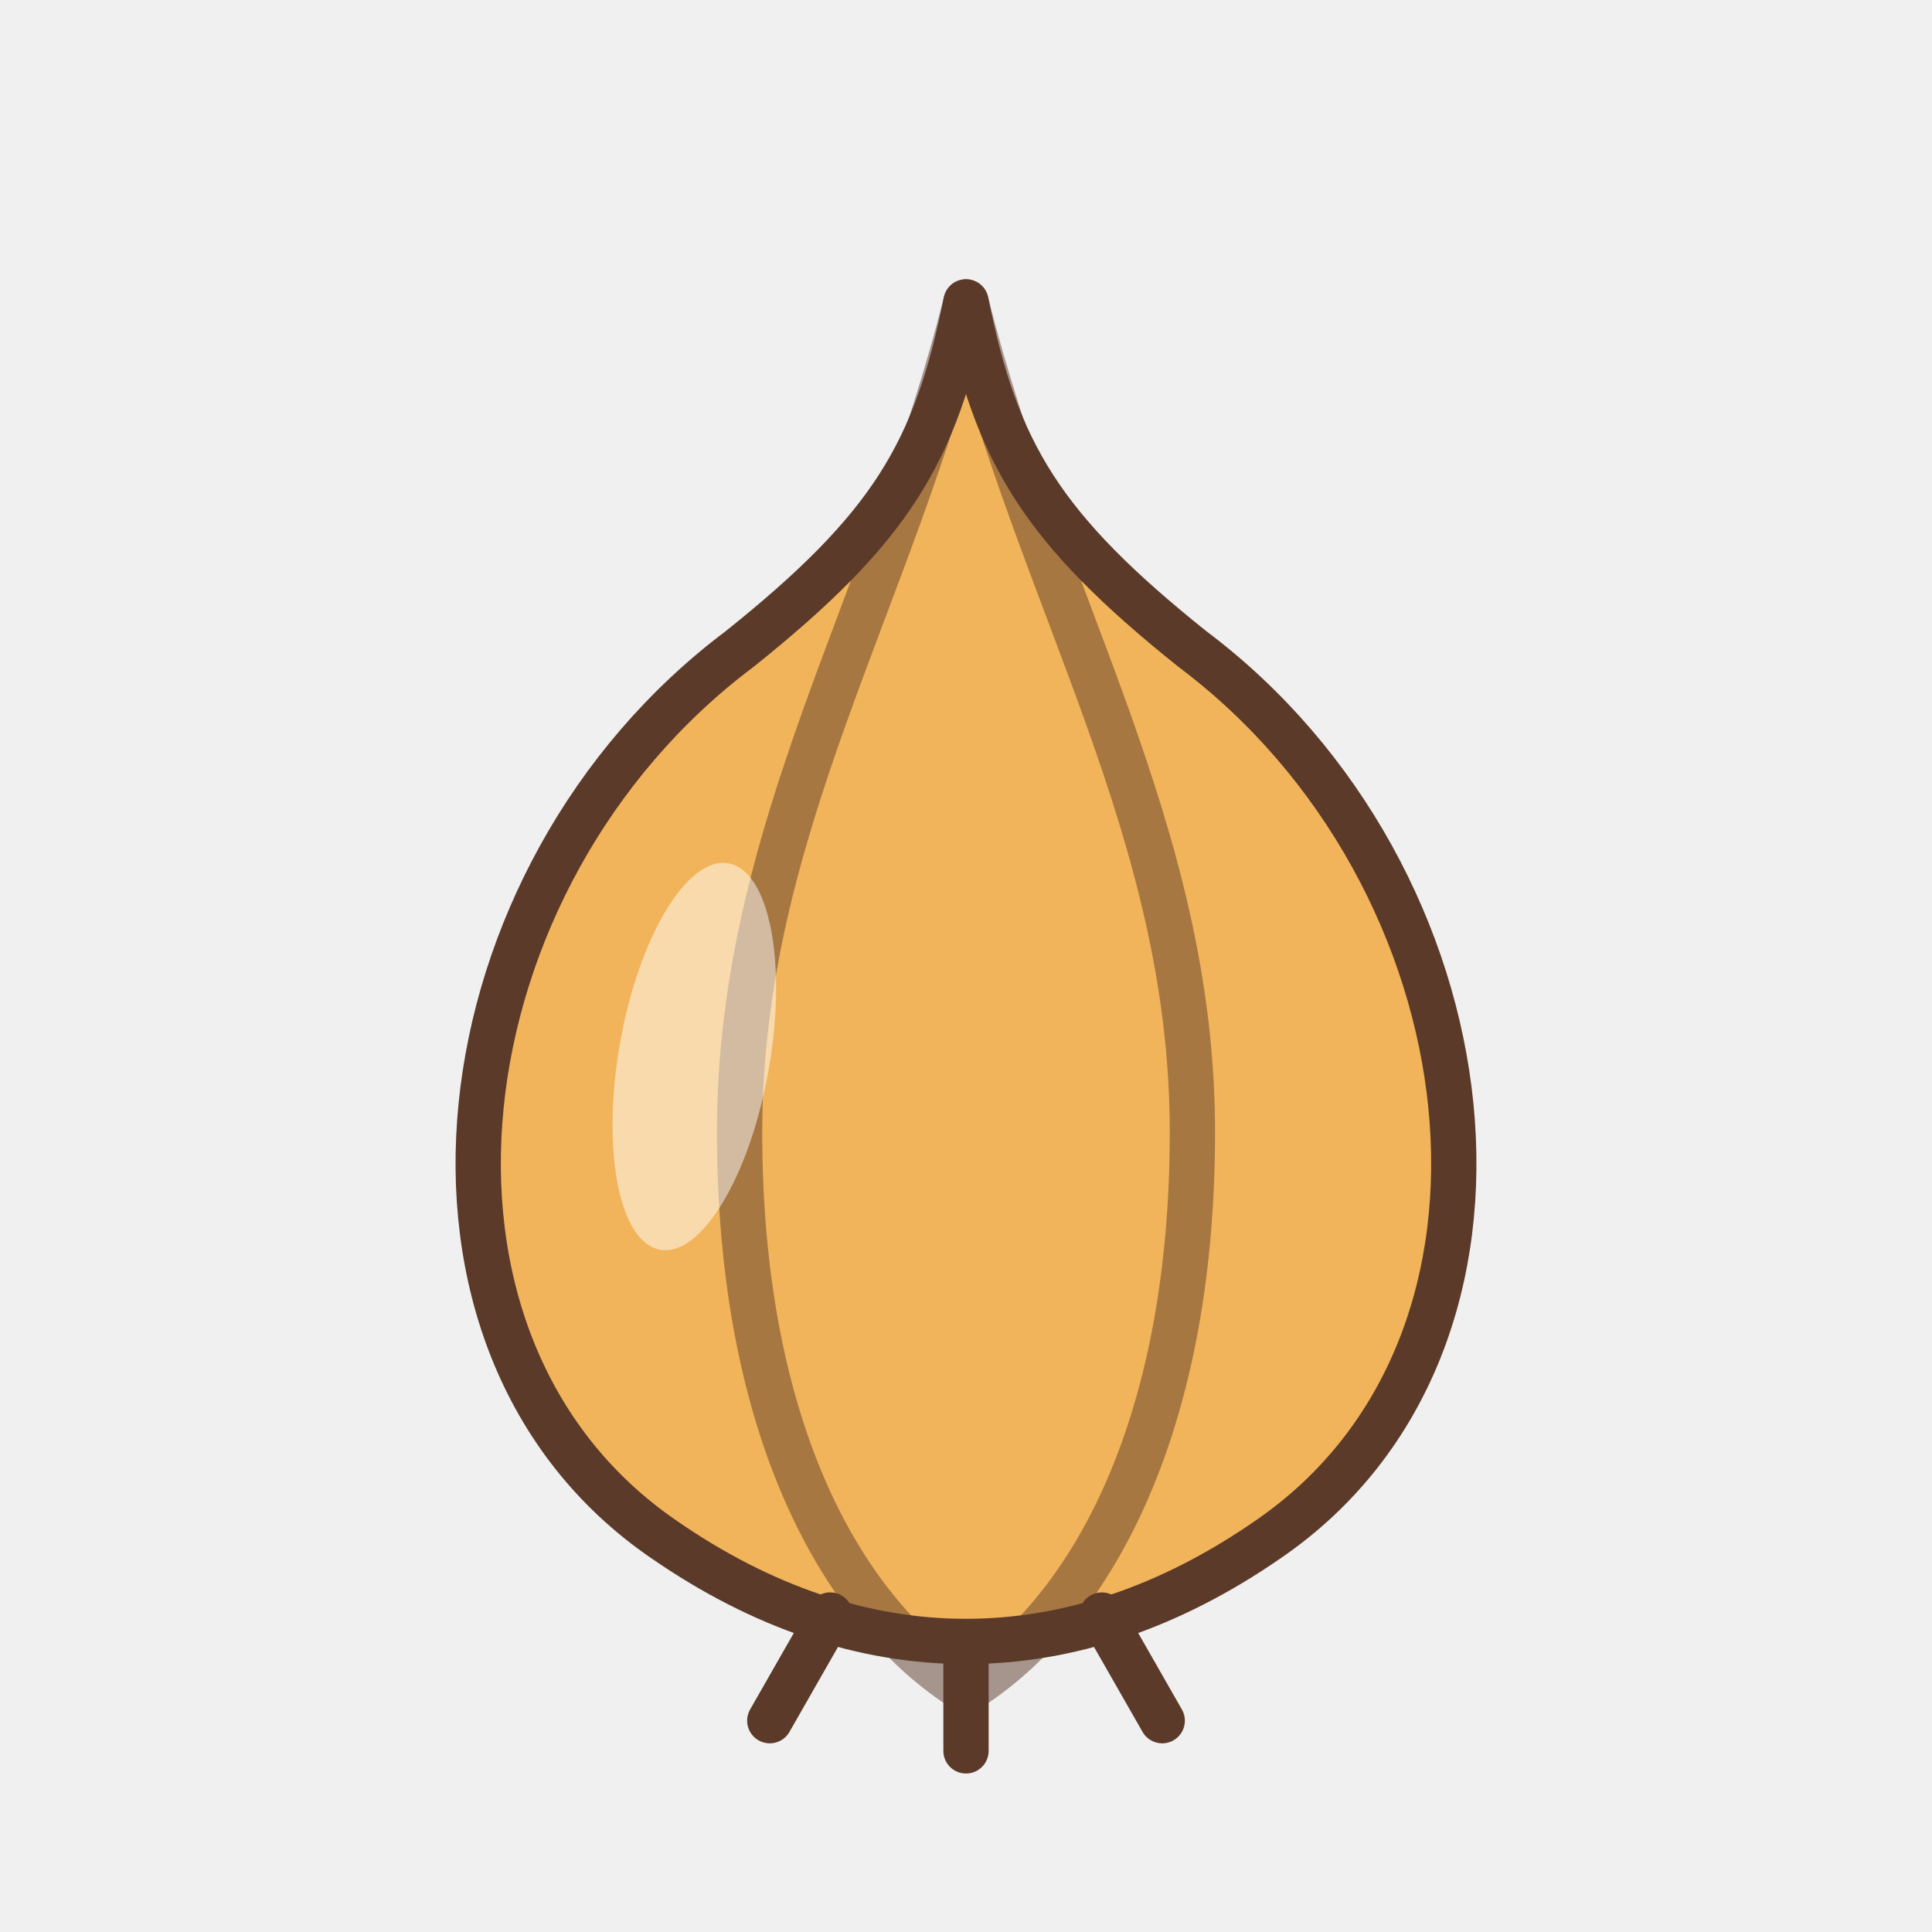
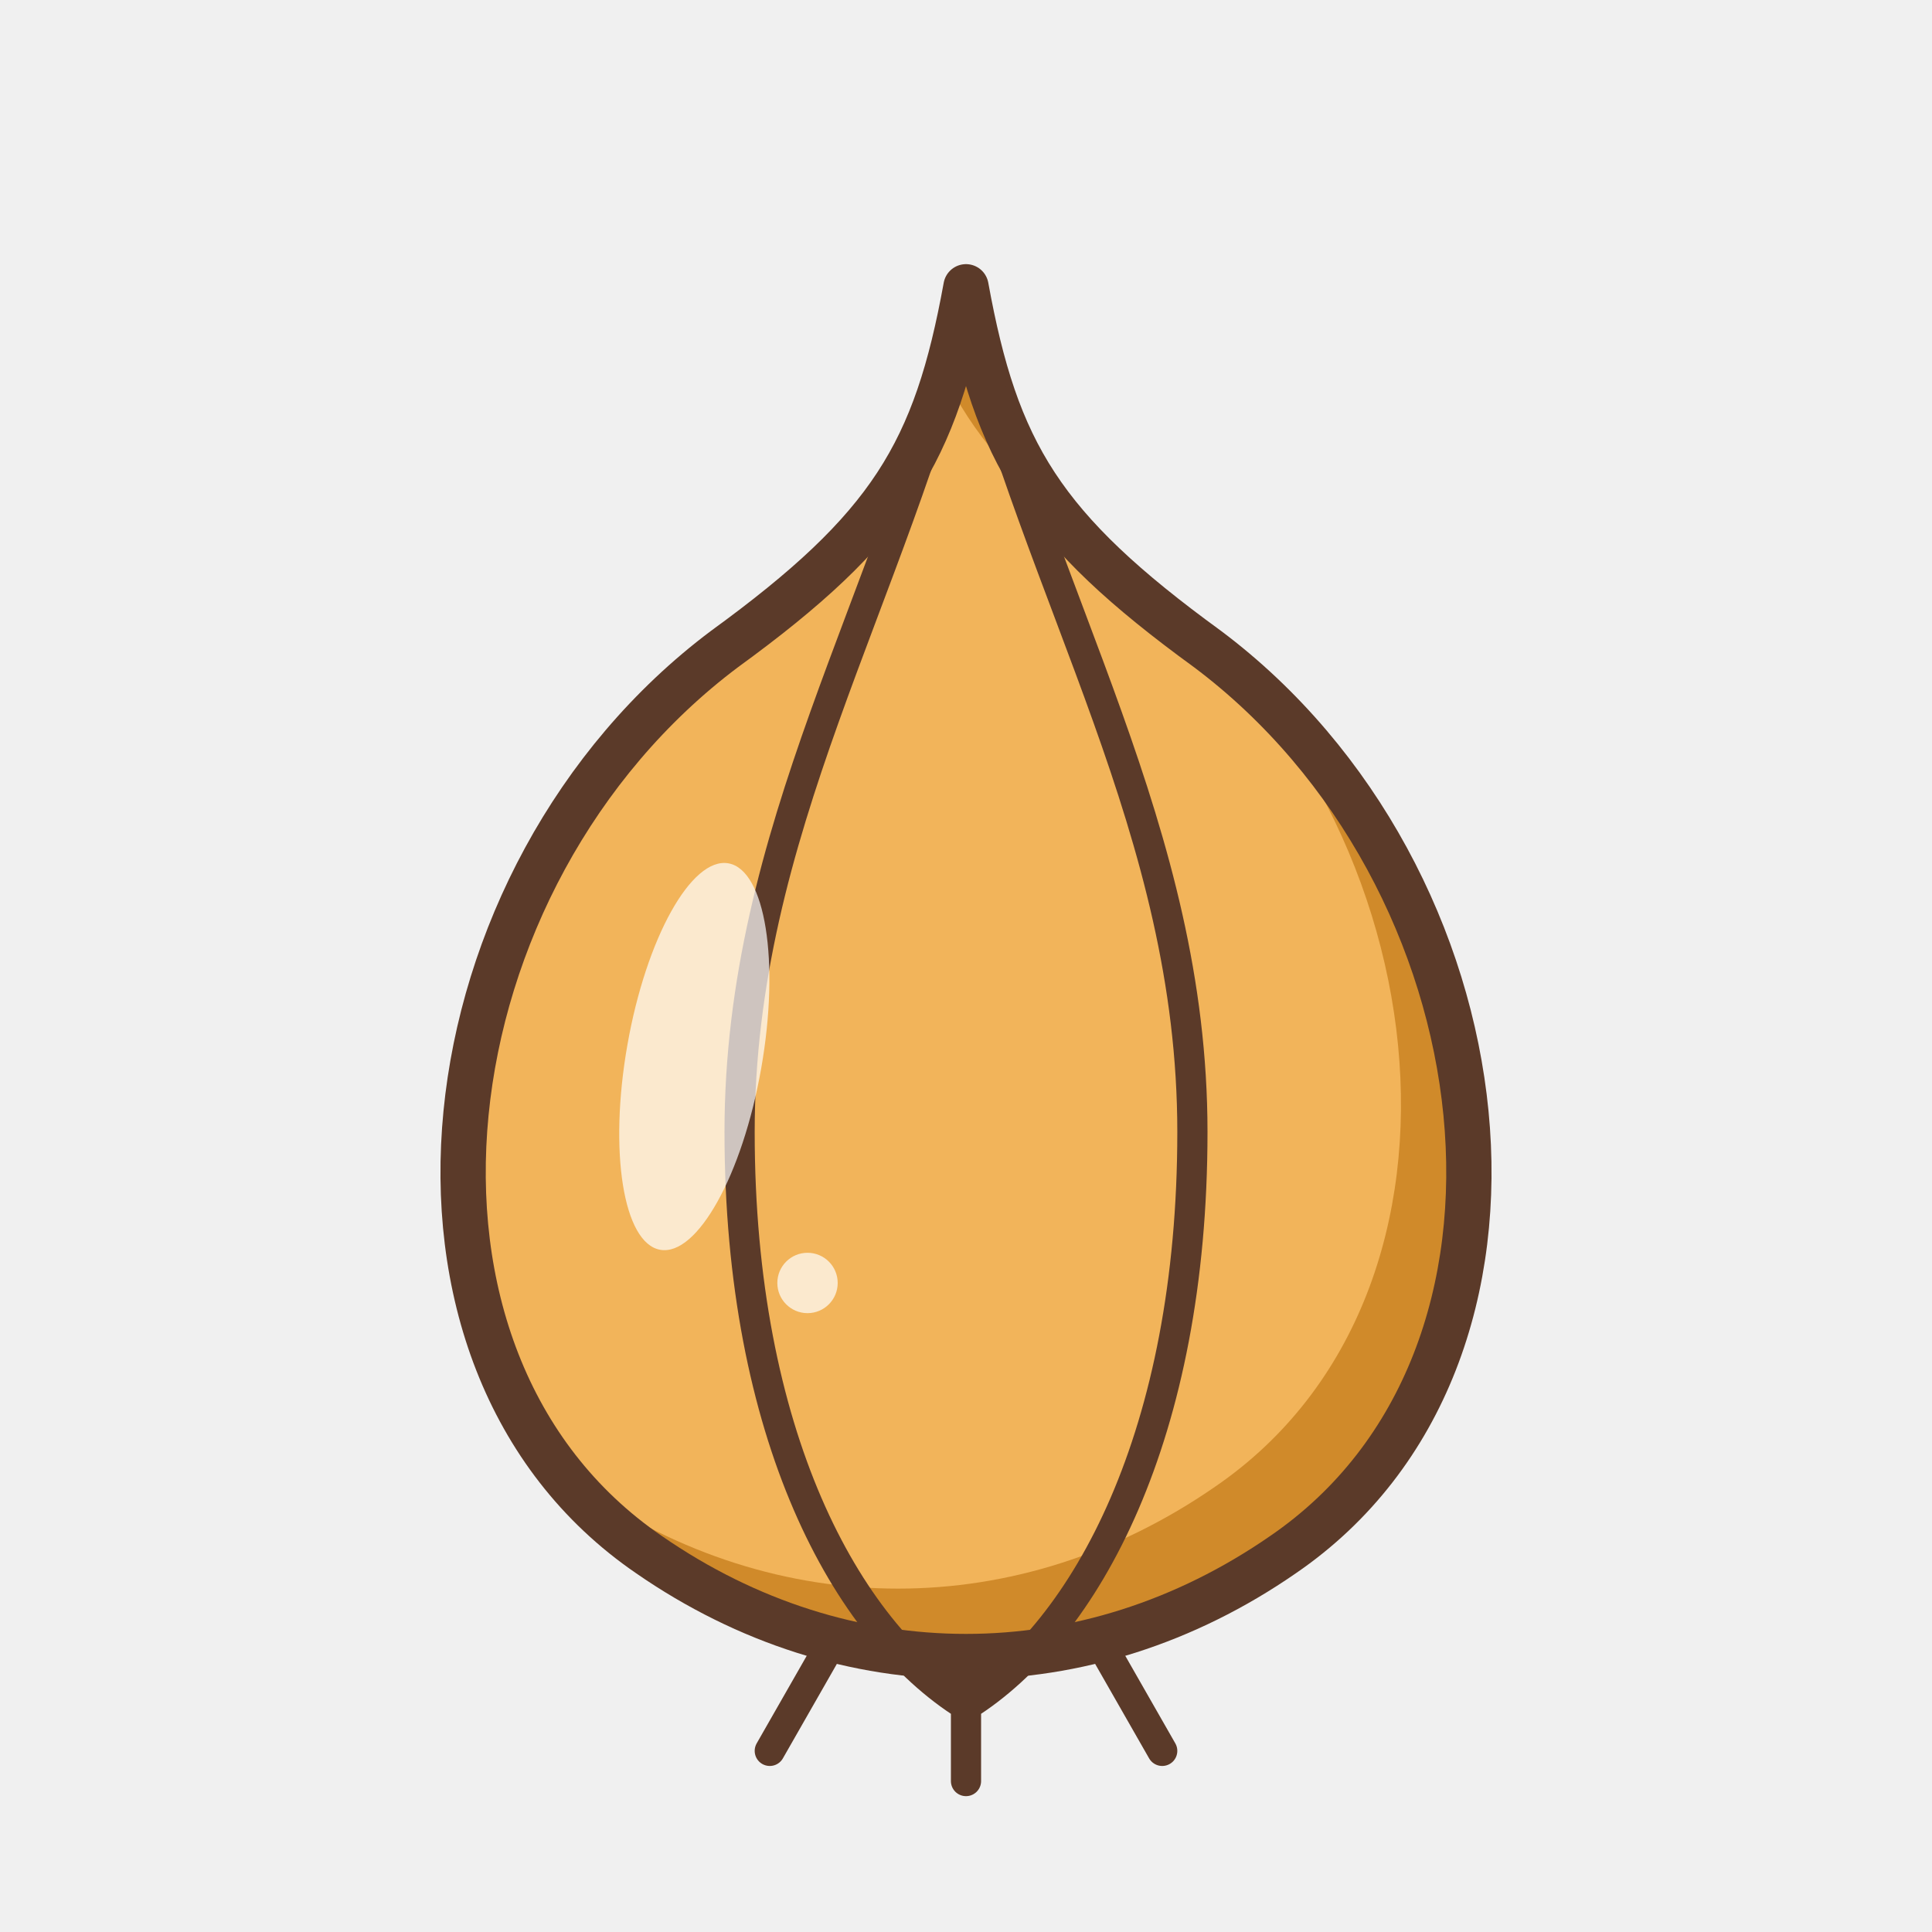
<svg xmlns="http://www.w3.org/2000/svg" viewBox="0 0 256 256">
  <g stroke="#5b3a29" stroke-width="6" stroke-linejoin="round" stroke-linecap="round">
-     <path d="M128 40c4 20 10 30 30 46 40 30 48 92 10 118-26 18-54 18-80 0-38-26-30-88 10-118 20-16 26-26 30-46z" fill="#f2b45a" />
-     <path d="M128 40c-10 40-30 70-30 110s14 64 30 74c16-10 30-34 30-74s-20-70-30-110z" fill="none" opacity=".5" />
-     <path d="M110 214l-8 14M128 218v14M146 214l8 14" fill="none" />
+     <defs>
+       <path id="s85" d="M128 38c4 22 10 32 32 48 40 30 48 94 10 120-26 18-58 18-84 0-38-26-30-90 10-120 22-16 28-26 32-48z" />
+       <clipPath id="cs85">
+         <use href="#s85" />
+       </clipPath>
+     </defs>
+     <use href="#s85" fill="#d08a2a" stroke="none" />
+     <g clip-path="url(#cs85)">
+       <use href="#s85" fill="#f2b45a" stroke="none" transform="translate(-9 -9)" />
+     </g>
+     <use href="#s85" fill="none" />
+     <path d="M128 40c-10 40-30 70-30 110s14 66 30 76c16-10 30-36 30-76s-20-70-30-110zM110 218l-8 14M128 222v14M146 218l8 14" fill="none" stroke-width="4" />
  </g>
-   <ellipse cx="92" cy="140" rx="10" ry="26" fill="#fff" opacity=".5" transform="rotate(10 92 140)" />
+   <ellipse cx="92" cy="140" rx="9" ry="26" fill="#fff" opacity=".7" transform="rotate(10 92 140)" />
+   <circle cx="107" cy="170" r="4" fill="#fff" opacity=".7" />
</svg>
